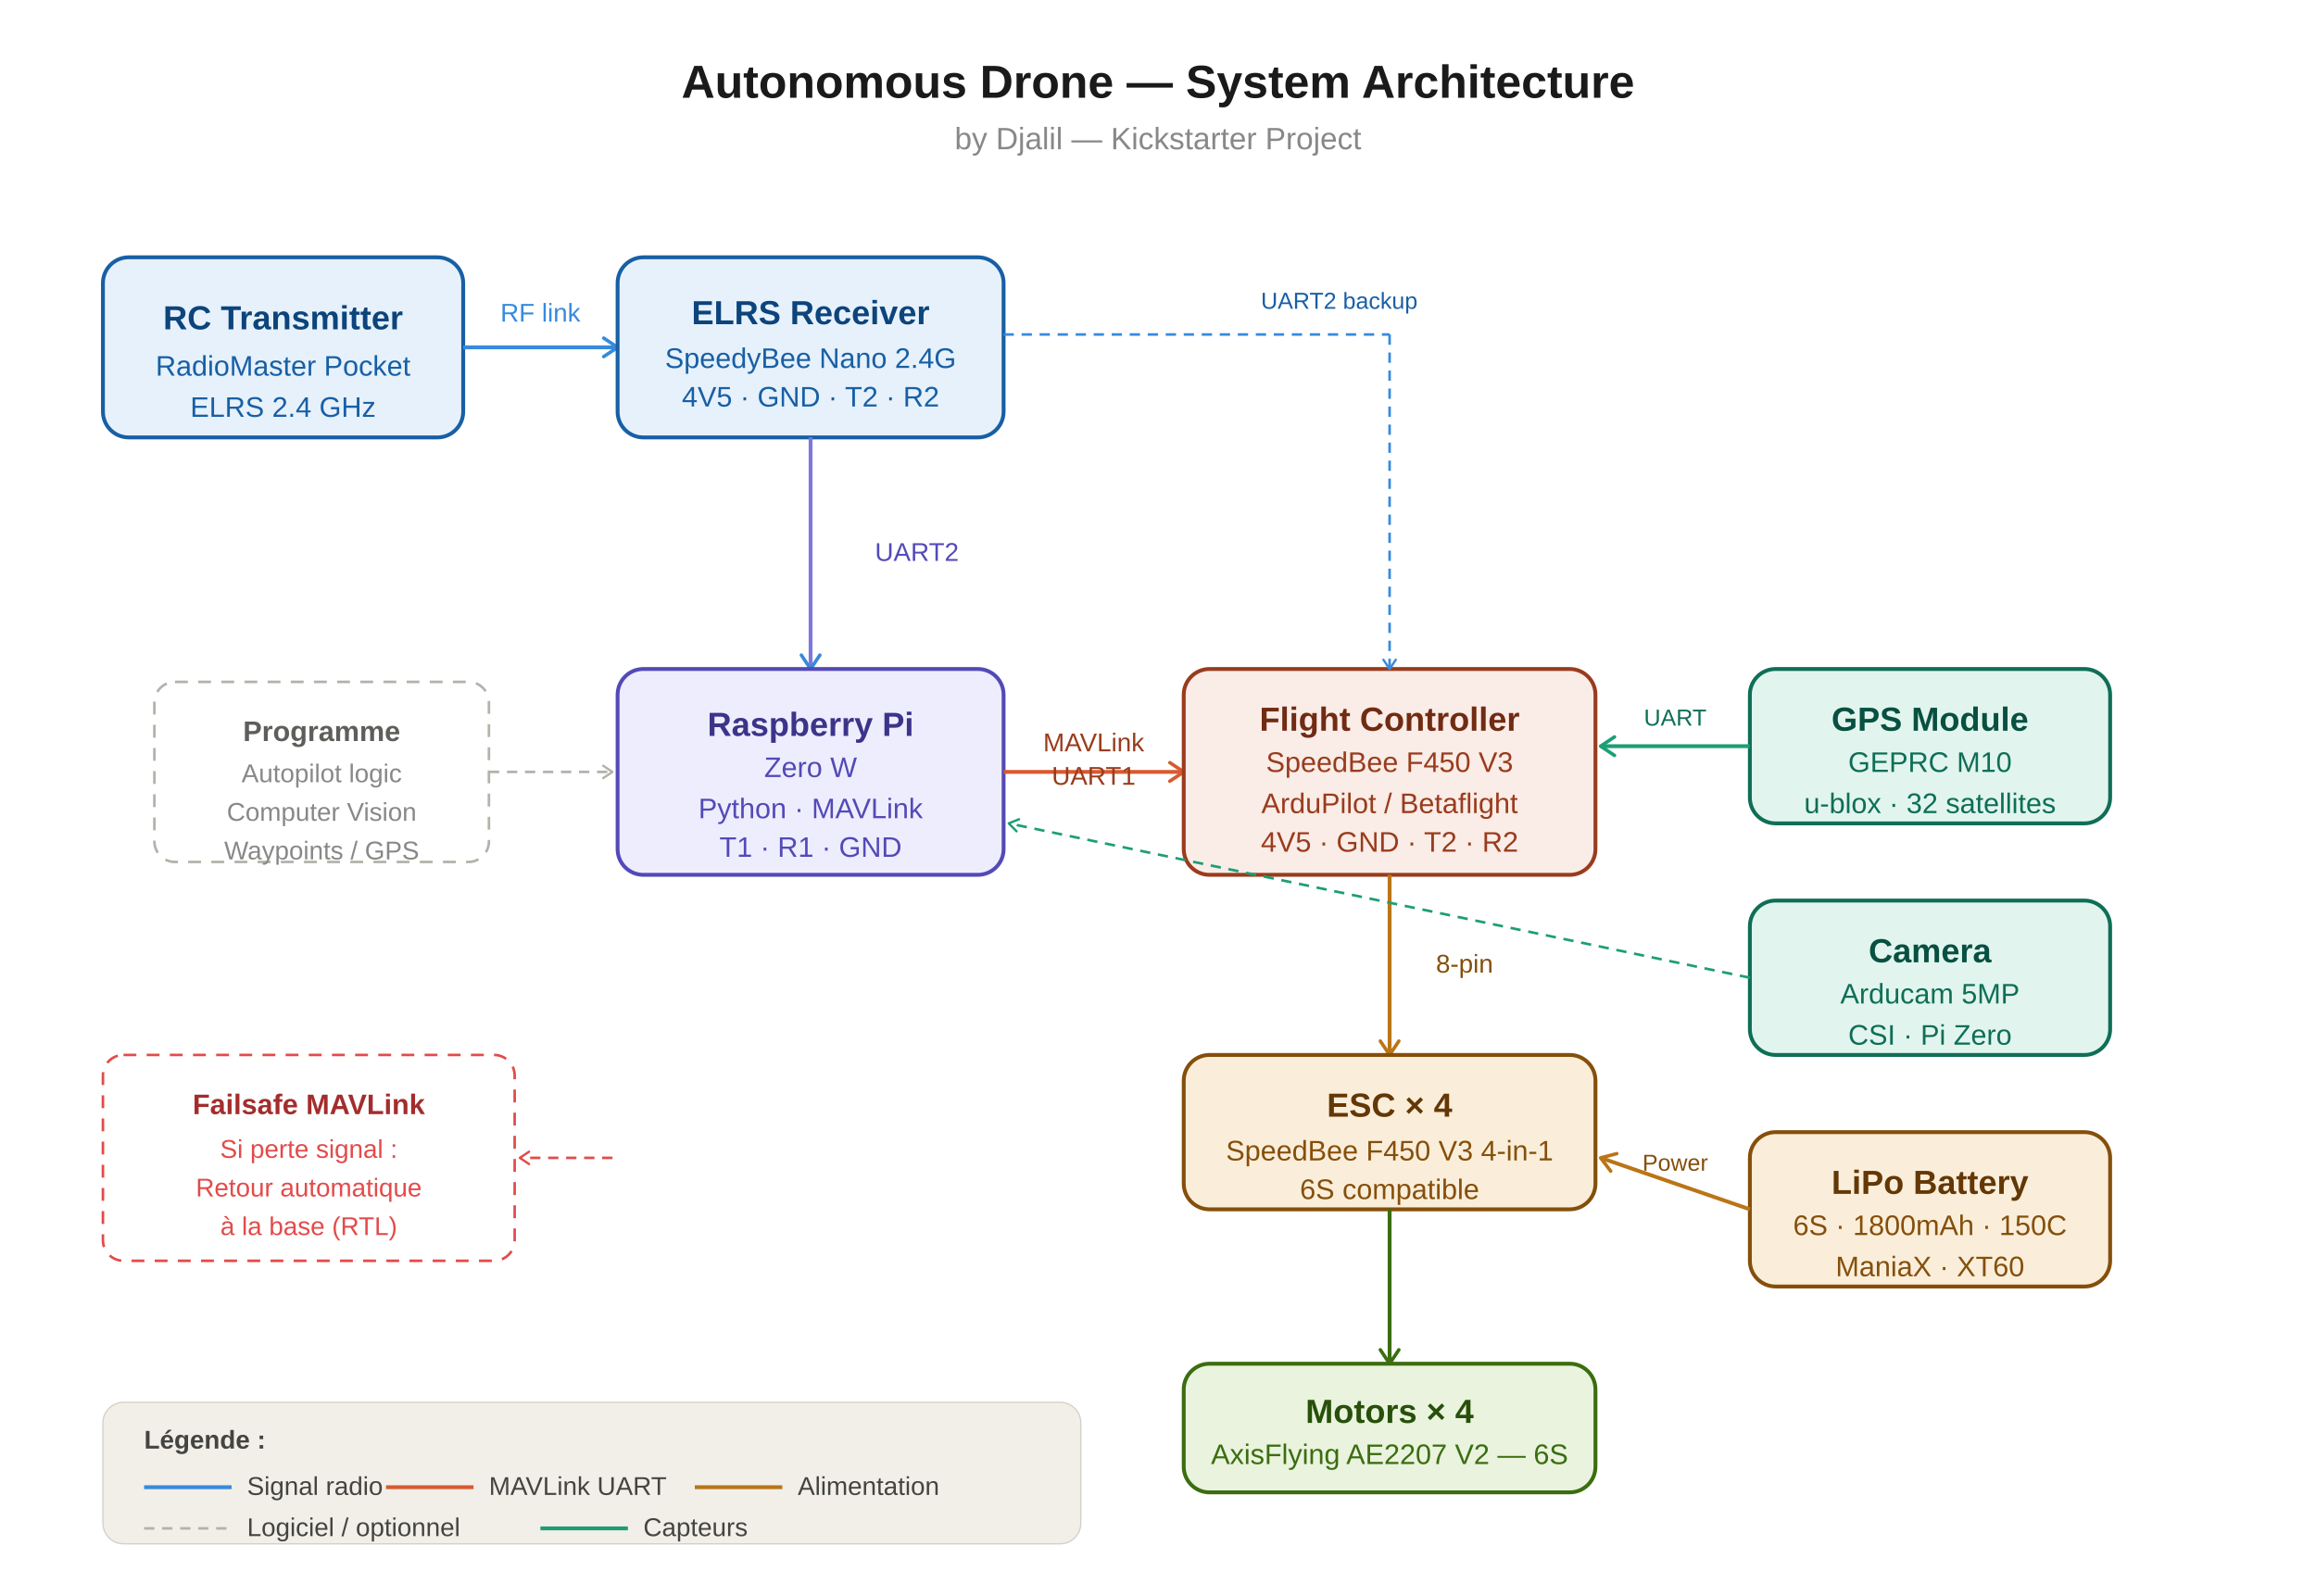
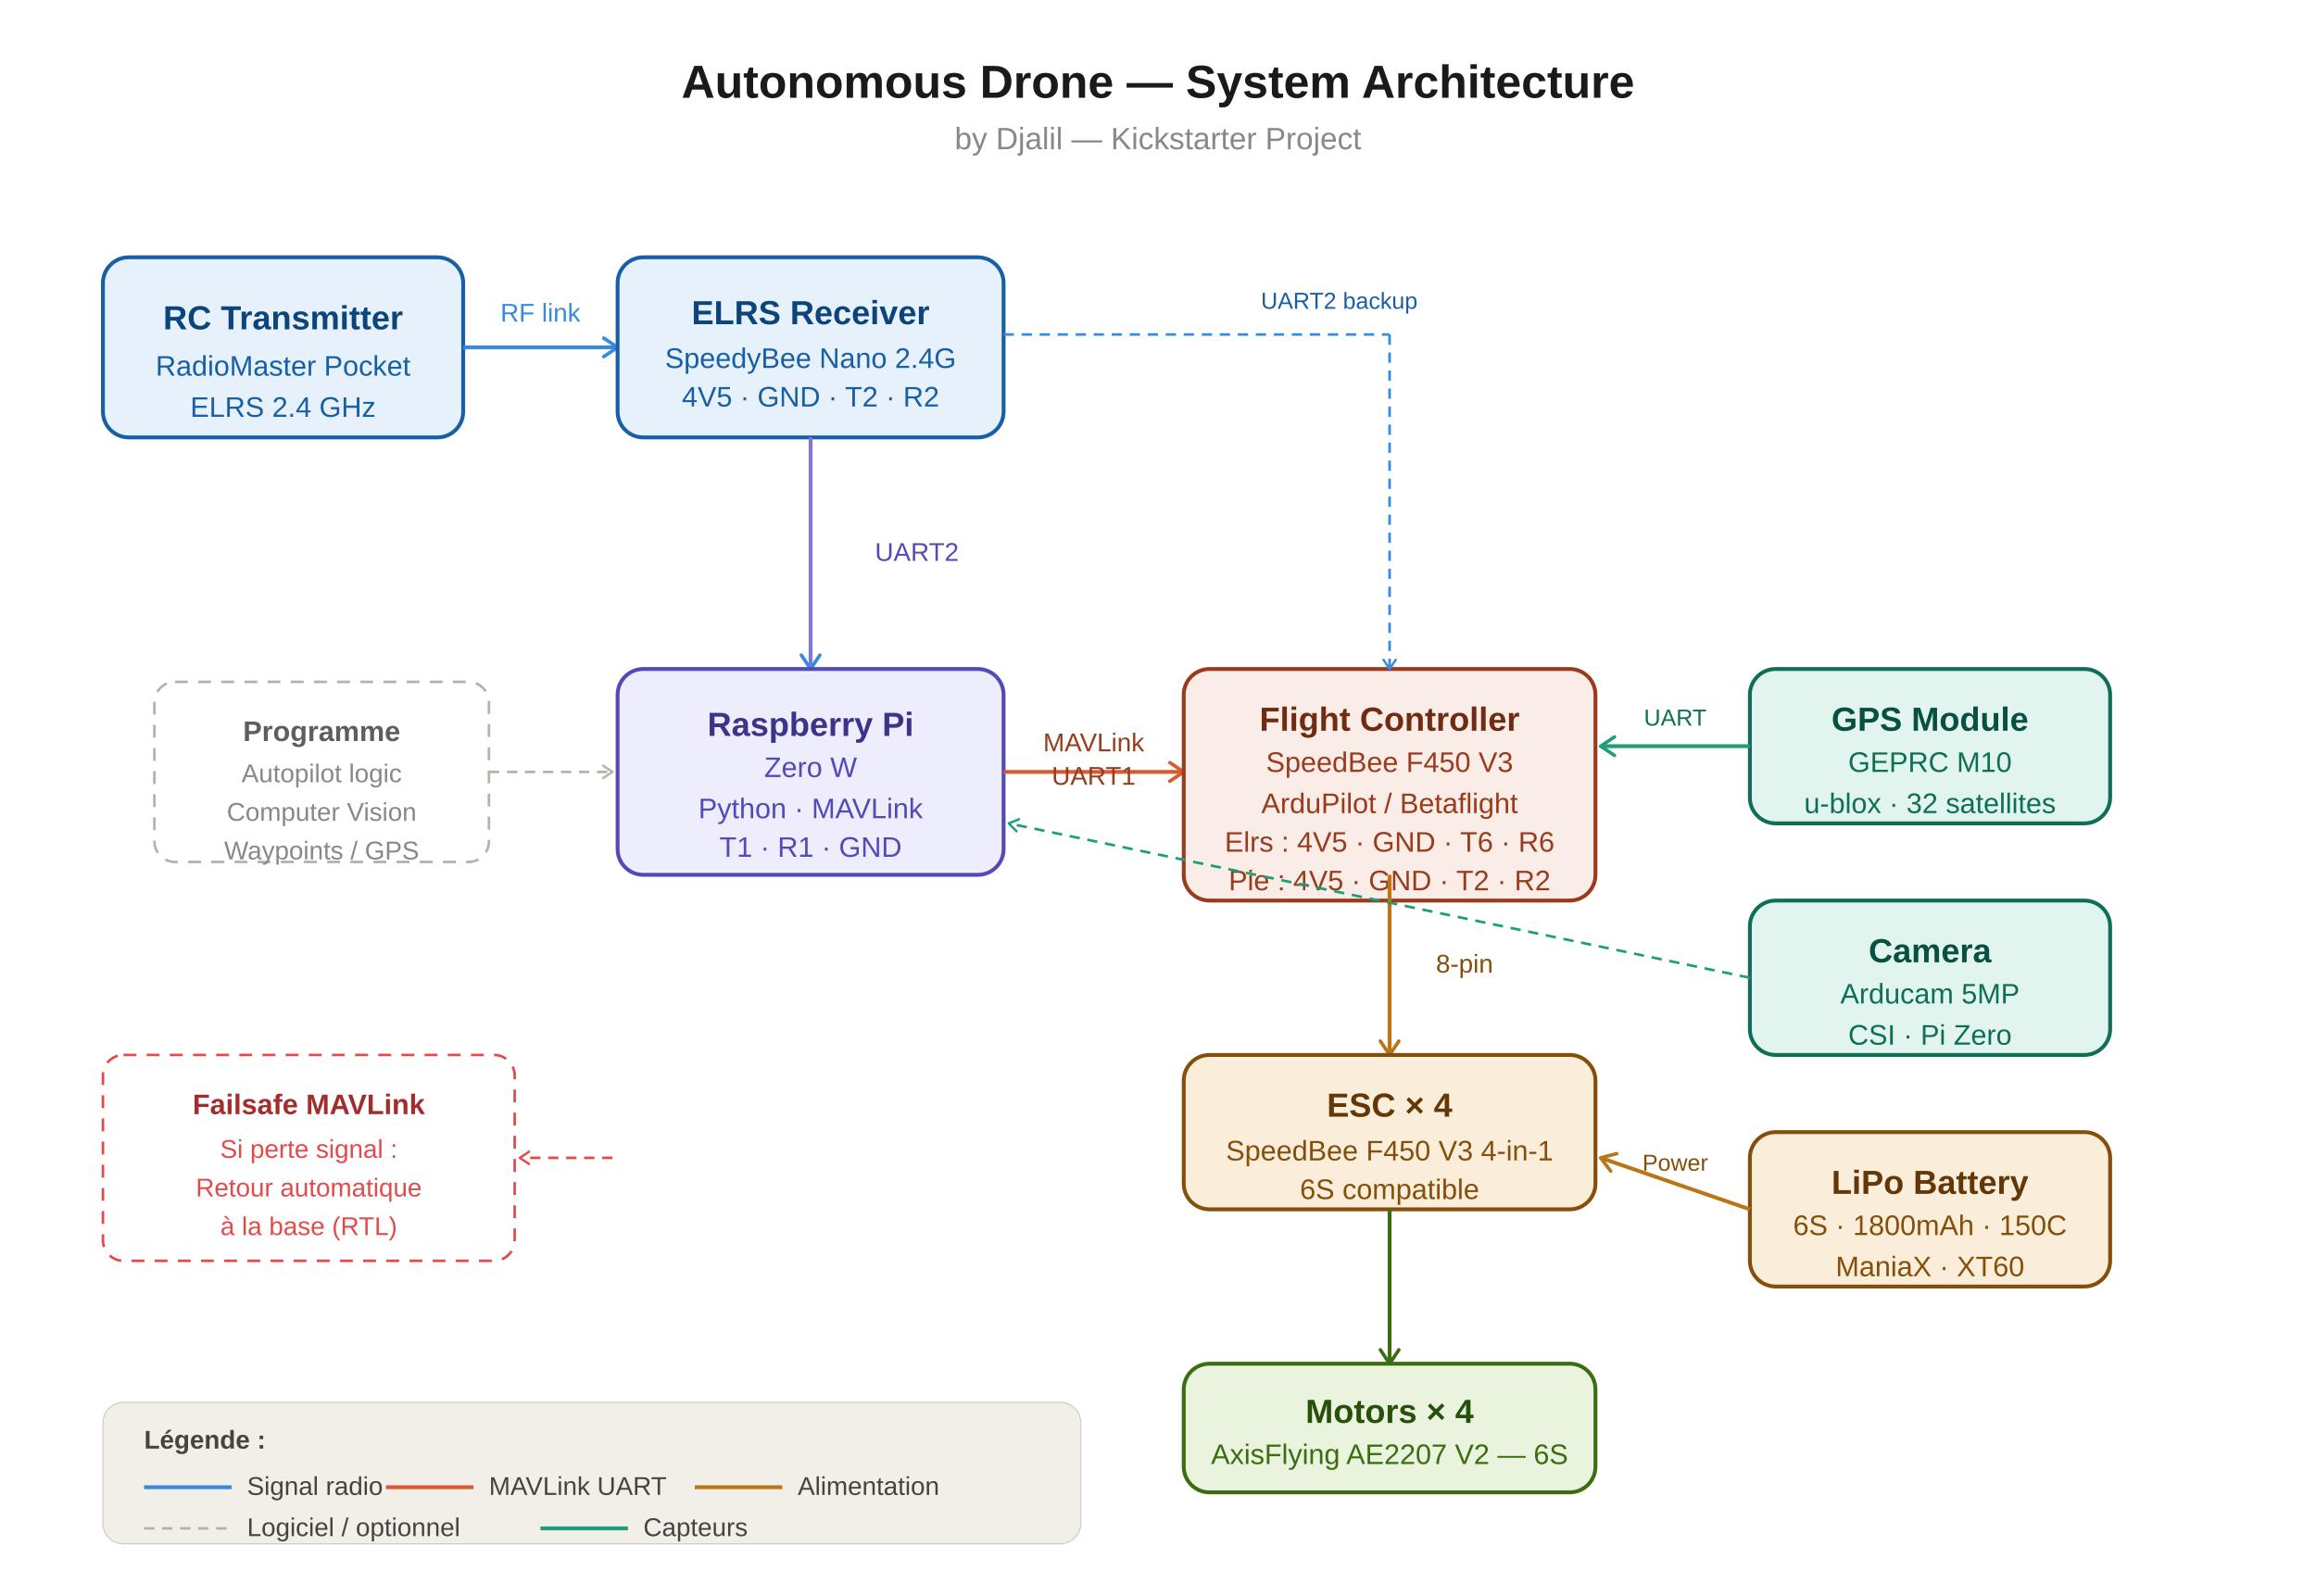
<svg xmlns="http://www.w3.org/2000/svg" width="900" height="620" viewBox="0 0 900 620" style="background:white;font-family:Arial,sans-serif">
  <text x="450" y="38" text-anchor="middle" font-size="18" font-weight="600" fill="#1a1a1a">Autonomous Drone — System Architecture</text>
  <text x="450" y="58" text-anchor="middle" font-size="12" fill="#888">by Djalil — Kickstarter Project</text>
  <rect x="40" y="100" width="140" height="70" rx="10" fill="#E6F1FB" stroke="#185FA5" stroke-width="1.5" />
  <text x="110" y="128" text-anchor="middle" font-size="13" font-weight="600" fill="#0C447C">RC Transmitter</text>
  <text x="110" y="146" text-anchor="middle" font-size="11" fill="#185FA5">RadioMaster Pocket</text>
  <text x="110" y="162" text-anchor="middle" font-size="11" fill="#185FA5">ELRS 2.4 GHz</text>
  <line x1="180" y1="135" x2="240" y2="135" stroke="#378ADD" stroke-width="1.5" marker-end="url(#arr)" />
  <text x="210" y="125" text-anchor="middle" font-size="10" fill="#378ADD">RF link</text>
  <rect x="240" y="100" width="150" height="70" rx="10" fill="#E6F1FB" stroke="#185FA5" stroke-width="1.5" />
  <text x="315" y="126" text-anchor="middle" font-size="13" font-weight="600" fill="#0C447C">ELRS Receiver</text>
  <text x="315" y="143" text-anchor="middle" font-size="11" fill="#185FA5">SpeedyBee Nano 2.4G</text>
  <text x="315" y="158" text-anchor="middle" font-size="11" fill="#185FA5">4V5 · GND · T2 · R2</text>
  <line x1="315" y1="170" x2="315" y2="260" stroke="#7F77DD" stroke-width="1.5" marker-end="url(#arr)" />
  <text x="340" y="218" font-size="10" fill="#534AB7">UART2</text>
  <rect x="240" y="260" width="150" height="80" rx="10" fill="#EEEDFE" stroke="#534AB7" stroke-width="1.5" />
  <text x="315" y="286" text-anchor="middle" font-size="13" font-weight="600" fill="#3C3489">Raspberry Pi</text>
  <text x="315" y="302" text-anchor="middle" font-size="11" fill="#534AB7">Zero W</text>
  <text x="315" y="318" text-anchor="middle" font-size="11" fill="#534AB7">Python · MAVLink</text>
  <text x="315" y="333" text-anchor="middle" font-size="11" fill="#534AB7">T1 · R1 · GND</text>
  <rect x="60" y="265" width="130" height="70" rx="8" fill="none" stroke="#B4B2A9" stroke-width="1" stroke-dasharray="5,4" />
  <text x="125" y="288" text-anchor="middle" font-size="11" font-weight="600" fill="#5F5E5A">Programme</text>
  <text x="125" y="304" text-anchor="middle" font-size="10" fill="#888">Autopilot logic</text>
  <text x="125" y="319" text-anchor="middle" font-size="10" fill="#888">Computer Vision</text>
  <text x="125" y="334" text-anchor="middle" font-size="10" fill="#888">Waypoints / GPS</text>
  <line x1="190" y1="300" x2="238" y2="300" stroke="#B4B2A9" stroke-width="1" stroke-dasharray="4,3" marker-end="url(#arr-gray)" />
  <line x1="390" y1="300" x2="460" y2="300" stroke="#D85A30" stroke-width="1.5" marker-end="url(#arr-coral)" />
  <text x="425" y="292" text-anchor="middle" font-size="10" fill="#993C1D">MAVLink</text>
  <text x="425" y="305" text-anchor="middle" font-size="10" fill="#993C1D">UART1</text>
-   <rect x="460" y="260" width="160" height="80" rx="10" fill="#FAECE7" stroke="#993C1D" stroke-width="1.5" />
+   <rect x="460" y="260" width="160" height="90" rx="10" fill="#FAECE7" stroke="#993C1D" stroke-width="1.5" />
  <text x="540" y="284" text-anchor="middle" font-size="13" font-weight="600" fill="#712B13">Flight Controller</text>
  <text x="540" y="300" text-anchor="middle" font-size="11" fill="#993C1D">SpeedBee F450 V3</text>
  <text x="540" y="316" text-anchor="middle" font-size="11" fill="#993C1D">ArduPilot / Betaflight</text>
-   <text x="540" y="331" text-anchor="middle" font-size="11" fill="#993C1D">4V5 · GND · T2 · R2</text>
+   <text x="540" y="331" text-anchor="middle" font-size="11" fill="#993C1D">Elrs : 4V5 · GND · T6 · R6</text>
+   <text x="540" y="346" text-anchor="middle" font-size="11" fill="#993C1D">Pie  : 4V5 · GND · T2 · R2</text>
  <line x1="390" y1="130" x2="540" y2="130" stroke="#378ADD" stroke-width="1" stroke-dasharray="4,3" />
  <line x1="540" y1="130" x2="540" y2="260" stroke="#378ADD" stroke-width="1" stroke-dasharray="4,3" marker-end="url(#arr)" />
  <text x="490" y="120" font-size="9" fill="#185FA5">UART2 backup</text>
  <line x1="540" y1="340" x2="540" y2="410" stroke="#BA7517" stroke-width="1.5" marker-end="url(#arr-amber)" />
  <text x="558" y="378" font-size="10" fill="#854F0B">8-pin</text>
  <rect x="460" y="410" width="160" height="60" rx="10" fill="#FAEEDA" stroke="#854F0B" stroke-width="1.5" />
  <text x="540" y="434" text-anchor="middle" font-size="13" font-weight="600" fill="#633806">ESC × 4</text>
  <text x="540" y="451" text-anchor="middle" font-size="11" fill="#854F0B">SpeedBee F450 V3 4-in-1</text>
  <text x="540" y="466" text-anchor="middle" font-size="11" fill="#854F0B">6S compatible</text>
  <line x1="540" y1="470" x2="540" y2="530" stroke="#3B6D11" stroke-width="1.5" marker-end="url(#arr-green)" />
  <rect x="460" y="530" width="160" height="50" rx="10" fill="#EAF3DE" stroke="#3B6D11" stroke-width="1.5" />
  <text x="540" y="553" text-anchor="middle" font-size="13" font-weight="600" fill="#27500A">Motors × 4</text>
  <text x="540" y="569" text-anchor="middle" font-size="11" fill="#3B6D11">AxisFlying AE2207 V2 — 6S</text>
  <rect x="680" y="260" width="140" height="60" rx="10" fill="#E1F5EE" stroke="#0F6E56" stroke-width="1.5" />
  <text x="750" y="284" text-anchor="middle" font-size="13" font-weight="600" fill="#085041">GPS Module</text>
  <text x="750" y="300" text-anchor="middle" font-size="11" fill="#0F6E56">GEPRC M10</text>
  <text x="750" y="316" text-anchor="middle" font-size="11" fill="#0F6E56">u-blox · 32 satellites</text>
  <line x1="680" y1="290" x2="622" y2="290" stroke="#1D9E75" stroke-width="1.5" marker-end="url(#arr-teal)" />
  <text x="651" y="282" text-anchor="middle" font-size="9" fill="#0F6E56">UART</text>
  <rect x="680" y="350" width="140" height="60" rx="10" fill="#E1F5EE" stroke="#0F6E56" stroke-width="1.5" />
  <text x="750" y="374" text-anchor="middle" font-size="13" font-weight="600" fill="#085041">Camera</text>
  <text x="750" y="390" text-anchor="middle" font-size="11" fill="#0F6E56">Arducam 5MP</text>
  <text x="750" y="406" text-anchor="middle" font-size="11" fill="#0F6E56">CSI · Pi Zero</text>
  <line x1="680" y1="380" x2="392" y2="320" stroke="#1D9E75" stroke-width="1" stroke-dasharray="4,3" marker-end="url(#arr-teal)" />
  <rect x="680" y="440" width="140" height="60" rx="10" fill="#FAEEDA" stroke="#854F0B" stroke-width="1.5" />
  <text x="750" y="464" text-anchor="middle" font-size="13" font-weight="600" fill="#633806">LiPo Battery</text>
  <text x="750" y="480" text-anchor="middle" font-size="11" fill="#854F0B">6S · 1800mAh · 150C</text>
  <text x="750" y="496" text-anchor="middle" font-size="11" fill="#854F0B">ManiaX · XT60</text>
  <line x1="680" y1="470" x2="622" y2="450" stroke="#BA7517" stroke-width="1.5" marker-end="url(#arr-amber)" />
  <text x="651" y="455" text-anchor="middle" font-size="9" fill="#854F0B">Power</text>
  <rect x="40" y="410" width="160" height="80" rx="8" fill="none" stroke="#E24B4A" stroke-width="1" stroke-dasharray="5,4" />
  <text x="120" y="433" text-anchor="middle" font-size="11" font-weight="600" fill="#A32D2D">Failsafe MAVLink</text>
  <text x="120" y="450" text-anchor="middle" font-size="10" fill="#E24B4A">Si perte signal :</text>
  <text x="120" y="465" text-anchor="middle" font-size="10" fill="#E24B4A">Retour automatique</text>
  <text x="120" y="480" text-anchor="middle" font-size="10" fill="#E24B4A">à la base (RTL)</text>
  <line x1="238" y1="450" x2="202" y2="450" stroke="#E24B4A" stroke-width="1" stroke-dasharray="4,3" marker-end="url(#arr-red)" />
  <rect x="40" y="545" width="380" height="55" rx="8" fill="#F1EFE8" stroke="#D3D1C7" stroke-width="0.5" />
  <text x="56" y="563" font-size="10" font-weight="600" fill="#444441">Légende :</text>
  <line x1="56" y1="578" x2="90" y2="578" stroke="#378ADD" stroke-width="1.5" />
  <text x="96" y="581" font-size="10" fill="#444441">Signal radio</text>
  <line x1="150" y1="578" x2="184" y2="578" stroke="#D85A30" stroke-width="1.5" />
  <text x="190" y="581" font-size="10" fill="#444441">MAVLink UART</text>
  <line x1="270" y1="578" x2="304" y2="578" stroke="#BA7517" stroke-width="1.5" />
  <text x="310" y="581" font-size="10" fill="#444441">Alimentation</text>
  <line x1="56" y1="594" x2="90" y2="594" stroke="#B4B2A9" stroke-width="1" stroke-dasharray="4,3" />
  <text x="96" y="597" font-size="10" fill="#444441">Logiciel / optionnel</text>
  <line x1="210" y1="594" x2="244" y2="594" stroke="#1D9E75" stroke-width="1.5" />
  <text x="250" y="597" font-size="10" fill="#444441">Capteurs</text>
  <defs>
    <marker id="arr" viewBox="0 0 10 10" refX="8" refY="5" markerWidth="6" markerHeight="6" orient="auto-start-reverse">
      <path d="M2 1L8 5L2 9" fill="none" stroke="#378ADD" stroke-width="1.5" stroke-linecap="round" stroke-linejoin="round" />
    </marker>
    <marker id="arr-coral" viewBox="0 0 10 10" refX="8" refY="5" markerWidth="6" markerHeight="6" orient="auto-start-reverse">
      <path d="M2 1L8 5L2 9" fill="none" stroke="#D85A30" stroke-width="1.5" stroke-linecap="round" stroke-linejoin="round" />
    </marker>
    <marker id="arr-amber" viewBox="0 0 10 10" refX="8" refY="5" markerWidth="6" markerHeight="6" orient="auto-start-reverse">
      <path d="M2 1L8 5L2 9" fill="none" stroke="#BA7517" stroke-width="1.5" stroke-linecap="round" stroke-linejoin="round" />
    </marker>
    <marker id="arr-green" viewBox="0 0 10 10" refX="8" refY="5" markerWidth="6" markerHeight="6" orient="auto-start-reverse">
      <path d="M2 1L8 5L2 9" fill="none" stroke="#3B6D11" stroke-width="1.5" stroke-linecap="round" stroke-linejoin="round" />
    </marker>
    <marker id="arr-teal" viewBox="0 0 10 10" refX="8" refY="5" markerWidth="6" markerHeight="6" orient="auto-start-reverse">
      <path d="M2 1L8 5L2 9" fill="none" stroke="#1D9E75" stroke-width="1.5" stroke-linecap="round" stroke-linejoin="round" />
    </marker>
    <marker id="arr-gray" viewBox="0 0 10 10" refX="8" refY="5" markerWidth="6" markerHeight="6" orient="auto-start-reverse">
      <path d="M2 1L8 5L2 9" fill="none" stroke="#B4B2A9" stroke-width="1.5" stroke-linecap="round" stroke-linejoin="round" />
    </marker>
    <marker id="arr-red" viewBox="0 0 10 10" refX="8" refY="5" markerWidth="6" markerHeight="6" orient="auto-start-reverse">
      <path d="M2 1L8 5L2 9" fill="none" stroke="#E24B4A" stroke-width="1.5" stroke-linecap="round" stroke-linejoin="round" />
    </marker>
  </defs>
</svg>
